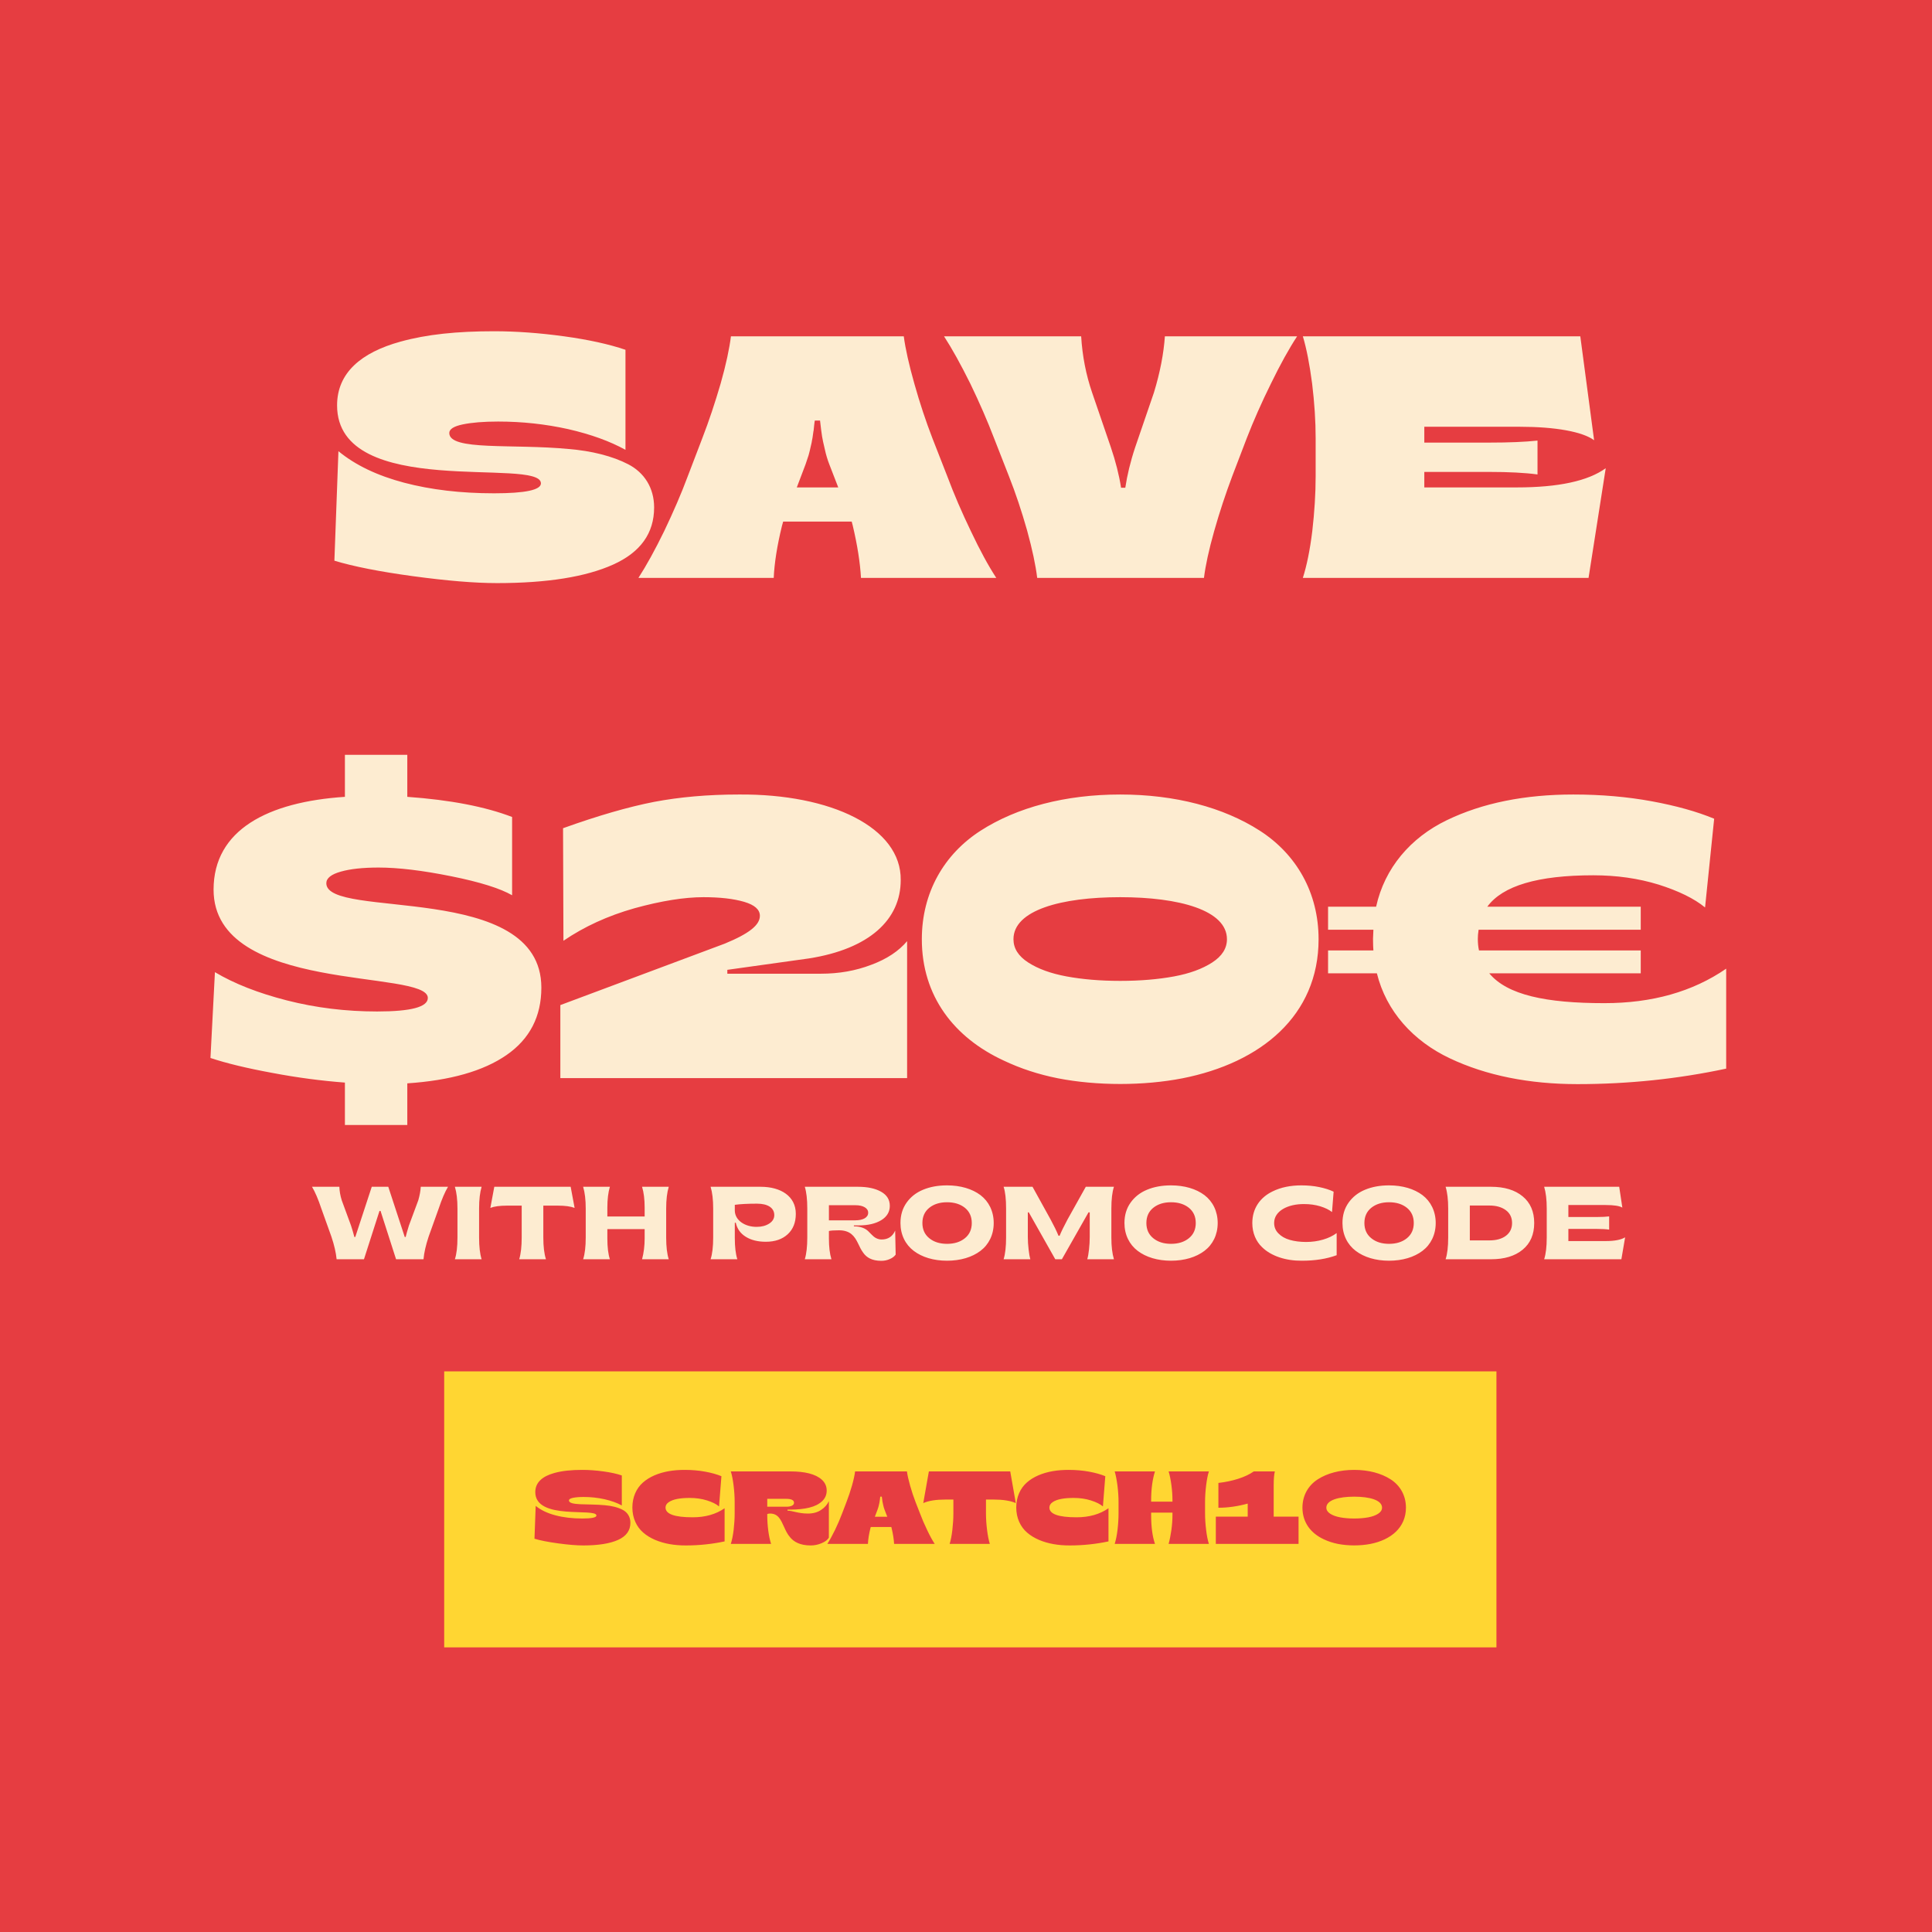
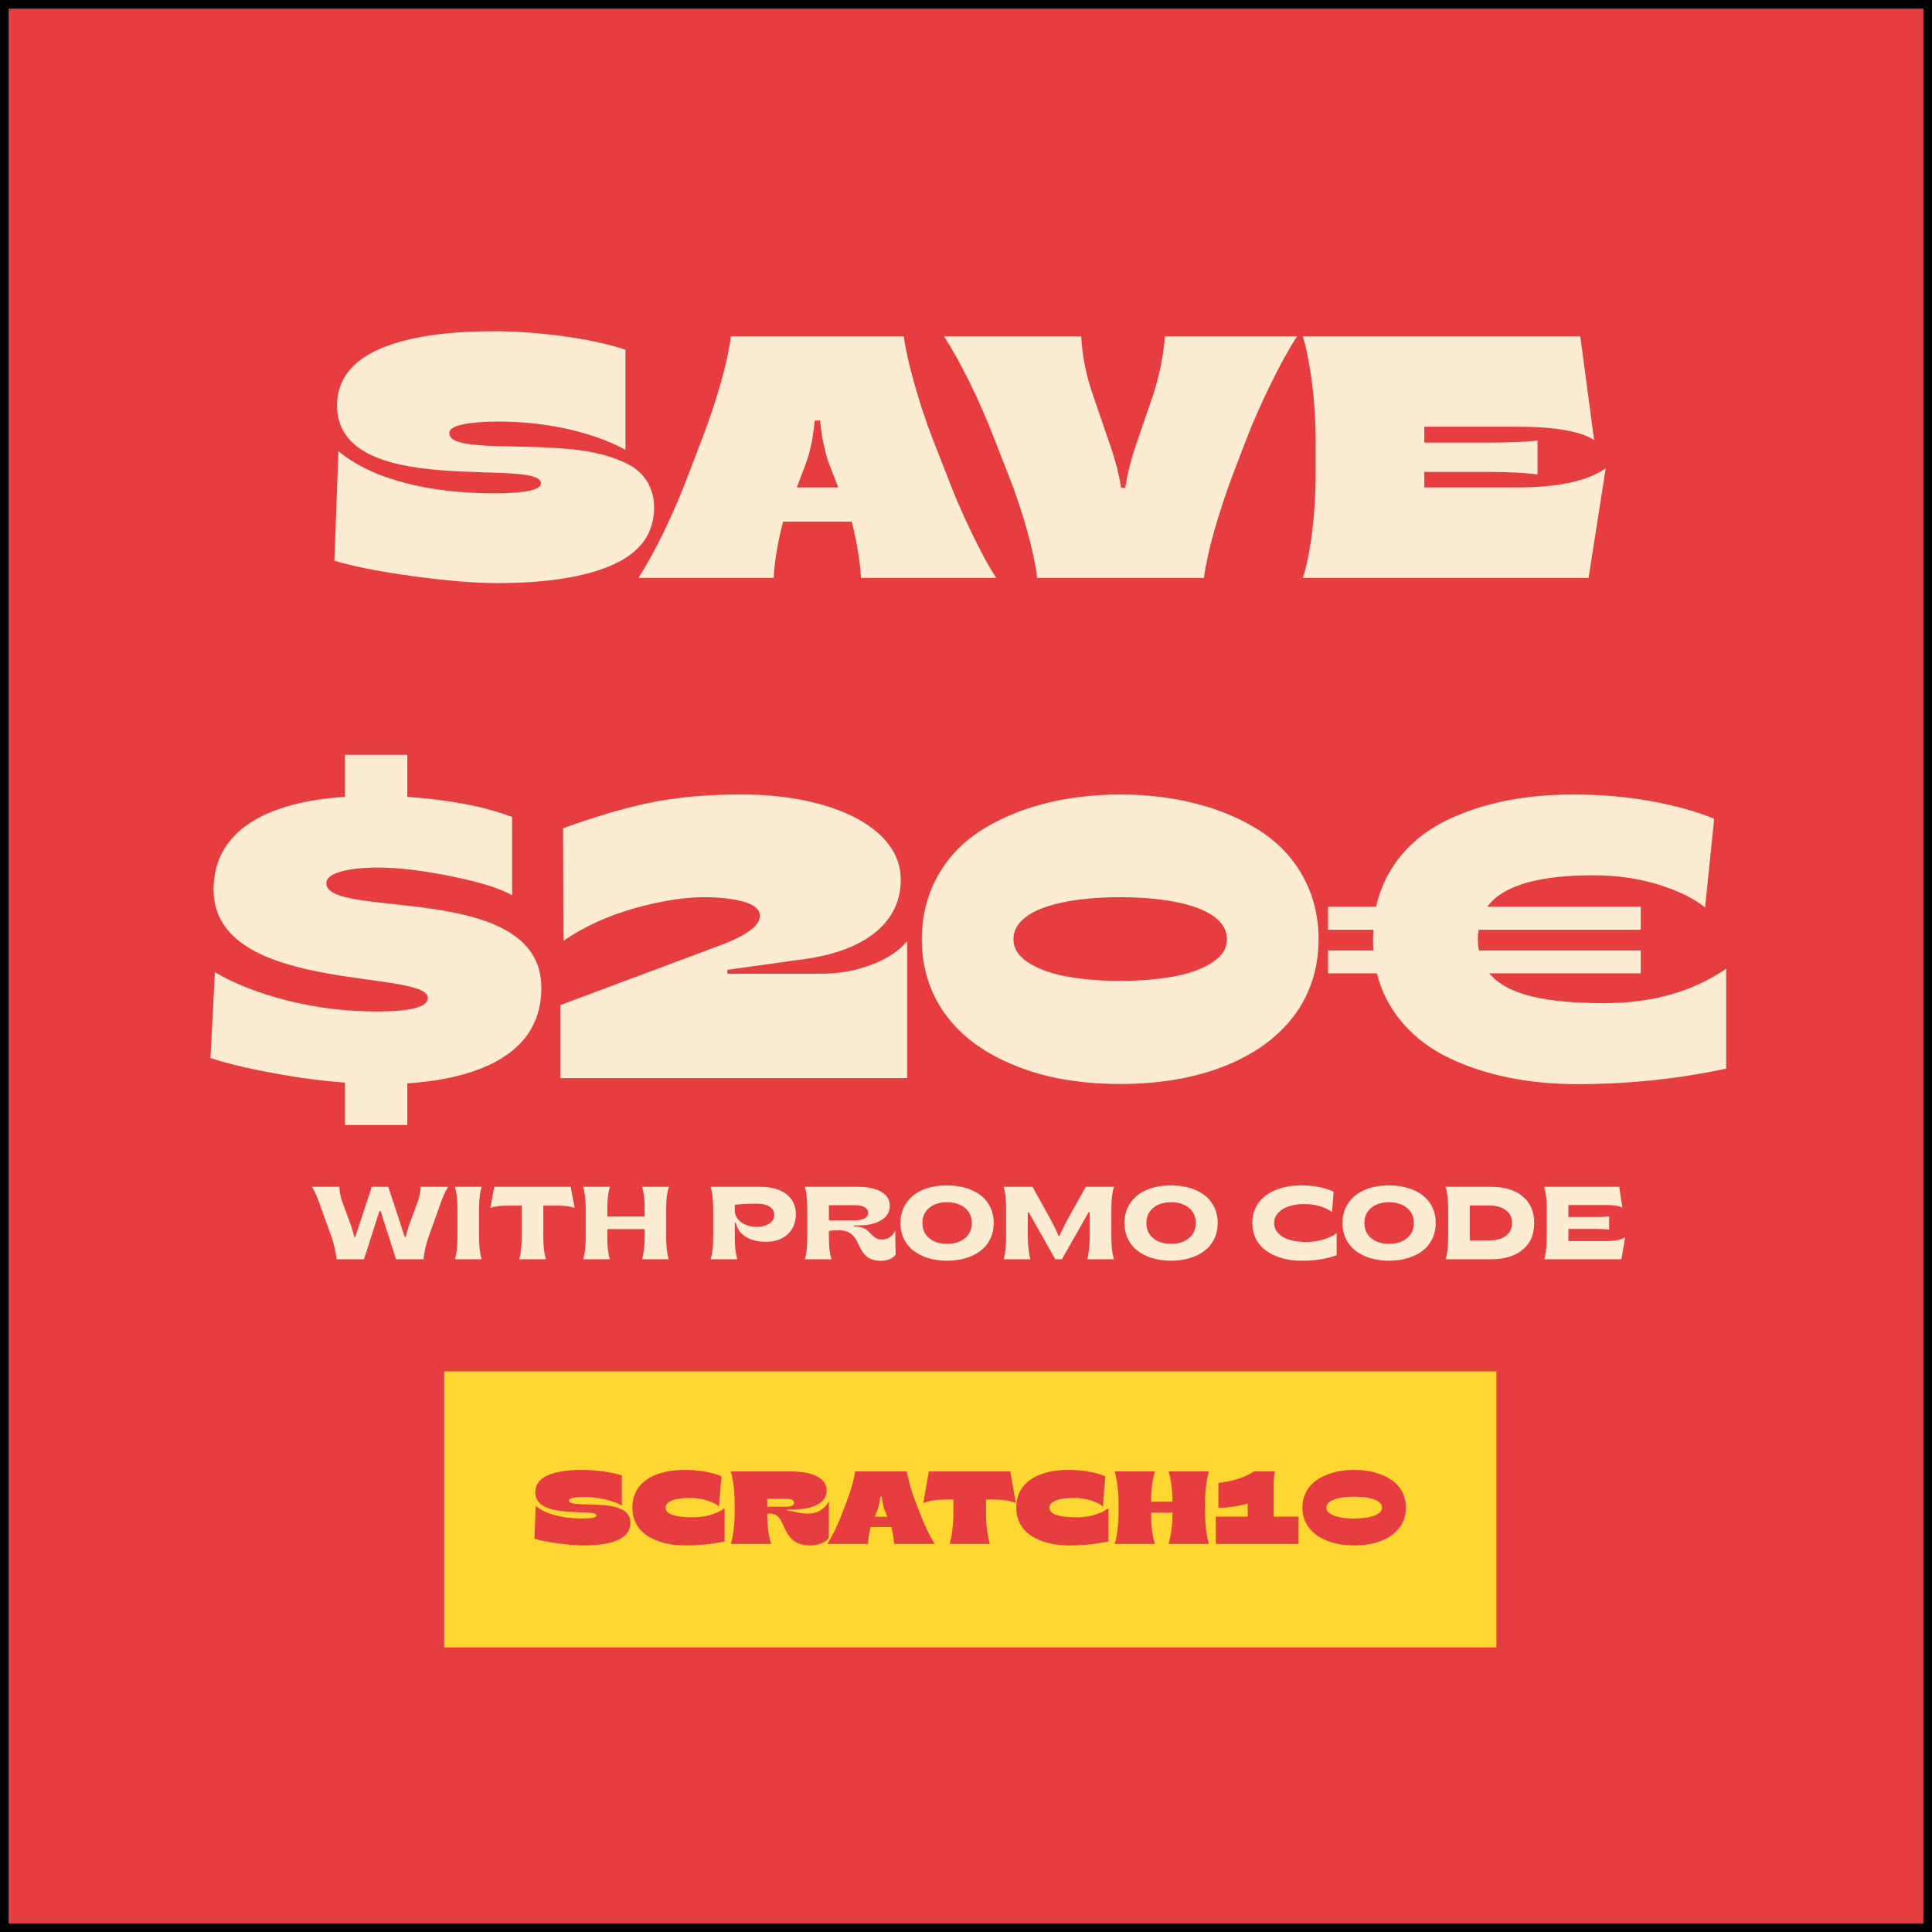
<svg xmlns="http://www.w3.org/2000/svg" width="224" height="224" viewBox="0 0 224 224" fill="none">
  <rect width="224" height="224" fill="#E7E7E7" />
-   <rect width="224" height="224" fill="#E63D41" />
+   <rect x="0.5" y="0.5" width="223" height="223" fill="#E63D41" />
  <path d="M57.637 67.606C63.438 67.606 67.93 66.883 71.094 65.457C74.258 64.031 75.84 61.824 75.84 58.836C75.84 56.551 74.688 54.793 72.852 53.836C71.016 52.879 68.574 52.273 65.938 52.059C59.414 51.434 52.09 52.293 52.09 50.203C52.09 49.754 52.617 49.422 53.652 49.207C54.688 48.992 56.055 48.875 57.754 48.875C60.527 48.875 63.242 49.168 65.879 49.754C68.516 50.359 70.723 51.16 72.519 52.156V40.555C70.625 39.91 68.242 39.383 65.391 38.992C62.539 38.602 59.844 38.406 57.285 38.406C53.008 38.406 49.492 38.758 46.406 39.617C41.895 40.867 39.082 43.211 39.082 47C39.082 58.035 62.715 52.957 62.715 56.043C62.715 56.805 60.898 57.195 57.285 57.195C53.438 57.195 49.961 56.785 46.855 55.965C43.75 55.145 41.211 53.934 39.238 52.312L38.77 65.008C40.957 65.672 44.004 66.277 47.891 66.805C51.777 67.332 55.039 67.606 57.637 67.606ZM89.707 67C89.785 65.281 90.098 63.27 90.664 60.965L90.801 60.477H98.75L98.867 60.926C99.414 63.23 99.727 65.262 99.824 67H115.508C114.59 65.594 113.613 63.797 112.578 61.609C111.523 59.422 110.605 57.293 109.824 55.203L108.105 50.809C107.344 48.836 106.641 46.727 106.016 44.5C105.391 42.293 104.98 40.457 104.785 38.992H84.746C84.57 40.418 84.18 42.254 83.555 44.461C82.91 46.668 82.207 48.797 81.426 50.809L79.746 55.203C78.984 57.254 78.066 59.363 77.012 61.57C75.938 63.777 74.941 65.574 74.023 67H89.707ZM93.398 53.836C93.535 53.445 93.652 53.074 93.75 52.781C93.789 52.645 93.828 52.469 93.887 52.254C93.965 51.863 94.004 51.785 94.102 51.316C94.141 51.102 94.16 50.945 94.18 50.887C94.199 50.828 94.219 50.652 94.258 50.379C94.297 50.105 94.316 49.949 94.336 49.891C94.336 49.832 94.356 49.656 94.394 49.324C94.434 48.992 94.453 48.816 94.473 48.758H95.078C95.176 49.637 95.254 50.242 95.312 50.594C95.371 50.945 95.469 51.434 95.625 52.059C95.762 52.703 95.938 53.289 96.152 53.836L97.188 56.512H92.383L93.398 53.836ZM139.59 67C139.766 65.574 140.156 63.758 140.781 61.551C141.406 59.344 142.109 57.234 142.871 55.203L144.551 50.809C145.332 48.797 146.27 46.668 147.363 44.461C148.438 42.254 149.453 40.418 150.391 38.992H135.059C134.922 40.965 134.512 43.152 133.789 45.516L131.621 51.844C131.055 53.543 130.684 55.105 130.469 56.551H129.98C129.746 55.066 129.355 53.504 128.789 51.844L126.621 45.516C125.918 43.465 125.488 41.277 125.352 38.992H109.453C110.391 40.438 111.406 42.273 112.5 44.48C113.574 46.707 114.492 48.816 115.254 50.809L116.973 55.203C117.754 57.176 118.457 59.285 119.082 61.492C119.688 63.699 120.078 65.535 120.254 67H139.59ZM184.18 67L186.172 54.285C184.121 55.77 180.684 56.512 175.859 56.512H165.137V54.715H172.656C174.941 54.715 176.816 54.812 178.262 55.008V51.082C176.816 51.238 174.941 51.316 172.656 51.316H165.137V49.48H176.25C180.293 49.48 183.496 50.047 184.824 51.043L183.223 38.992H151.055C151.484 40.418 151.836 42.234 152.129 44.461C152.402 46.707 152.539 48.816 152.539 50.809V55.203C152.539 57.254 152.402 59.383 152.148 61.59C151.875 63.797 151.504 65.594 151.055 67H184.18Z" fill="#FDECD1" />
  <path d="M47.223 130.436V125.606C52.187 125.27 56.027 124.191 58.723 122.327C61.418 120.463 62.766 117.857 62.766 114.511C62.766 102.09 37.834 106.672 37.834 102.404C37.834 101.82 38.395 101.371 39.519 101.057C40.619 100.742 42.079 100.585 43.898 100.585C46.167 100.585 48.975 100.922 52.321 101.596C55.668 102.27 58.004 103.011 59.374 103.797V94.723C56.274 93.532 52.231 92.746 47.223 92.387V87.513H39.99V92.387C31.073 92.971 24.762 96.205 24.762 103.146C24.762 115.297 49.603 112.332 49.603 115.701C49.603 116.757 47.649 117.273 43.719 117.273C40.102 117.273 36.621 116.847 33.274 115.993C29.928 115.14 27.143 114.039 24.919 112.714L24.402 122.664C26.222 123.271 28.625 123.854 31.567 124.394C34.51 124.955 37.317 125.314 39.99 125.517V130.436H47.223ZM105.172 125V109.12C104.206 110.266 102.836 111.187 101.017 111.86C99.197 112.557 97.266 112.894 95.177 112.894H84.328V112.444L93.807 111.119C100.792 110.019 104.431 106.627 104.431 102.045C104.521 95.958 96.367 92.027 85.653 92.117C82.082 92.117 78.803 92.409 75.838 92.971C72.851 93.555 69.347 94.565 65.281 96.025L65.326 109.075C67.73 107.436 70.47 106.178 73.569 105.302C76.669 104.448 79.342 104.021 81.565 104.021C83.475 104.021 85.047 104.201 86.282 104.561C87.495 104.92 88.102 105.459 88.102 106.178C88.102 107.233 86.911 108.222 84.014 109.412L64.967 116.532V125H105.172ZM137.089 125.022C146.208 123.226 152.879 117.745 152.879 108.896C152.879 103.482 150.296 99.035 146.073 96.317C141.851 93.6 136.235 92.117 129.879 92.117C123.522 92.117 117.907 93.6 113.685 96.317C109.462 99.035 106.879 103.482 106.879 108.896C106.879 115.499 110.63 120.306 116.357 122.956C118.289 123.877 120.4 124.573 122.669 125.022C127.161 125.898 132.597 125.898 137.089 125.022ZM123.657 113.208C121.838 112.871 120.355 112.332 119.21 111.591C118.064 110.85 117.503 109.951 117.503 108.896C117.503 105.526 123.051 104.021 129.879 104.021C136.707 104.021 142.255 105.526 142.255 108.896C142.255 109.951 141.693 110.85 140.548 111.591C139.402 112.332 137.942 112.871 136.123 113.208C134.304 113.545 132.215 113.725 129.879 113.725C127.543 113.725 125.477 113.545 123.657 113.208ZM182.887 125.696C188.816 125.696 194.566 125.09 200.137 123.899V112.31C196.251 114.982 191.557 116.308 186.009 116.308C179.248 116.308 174.756 115.364 172.667 112.849H190.231V110.198H171.477C171.387 109.794 171.342 109.345 171.342 108.851C171.342 108.559 171.364 108.222 171.432 107.795H190.231V105.122H172.442C174.217 102.696 178.305 101.483 184.729 101.483C187.446 101.483 189.962 101.843 192.298 102.562C194.634 103.303 196.431 104.179 197.688 105.212L198.744 94.925C196.745 94.094 194.319 93.42 191.512 92.903C188.704 92.387 185.672 92.117 182.415 92.117C176.822 92.117 171.903 93.083 167.726 95.105C163.548 97.126 160.538 100.63 159.55 105.122H153.979V107.795H159.235C159.235 108.042 159.19 108.604 159.19 108.851C159.19 109.479 159.213 109.929 159.235 110.198H153.979V112.849H159.64C160.718 117.251 163.862 120.71 168.107 122.709C172.33 124.708 177.339 125.696 182.887 125.696Z" fill="#FDECD1" />
  <path d="M42.199 146L43.998 140.398H44.121L45.92 146H49.102C49.166 145.256 49.365 144.377 49.699 143.369L50.865 140.117C51.223 139.045 51.58 138.207 51.943 137.598H48.785C48.756 138.066 48.662 138.588 48.498 139.162L47.408 142.098C47.215 142.725 47.092 143.164 47.033 143.422H46.928L45.018 137.598H43.102L41.191 143.422H41.086C40.98 143.006 40.852 142.566 40.699 142.098L39.621 139.162C39.451 138.617 39.363 138.096 39.346 137.598H36.176C36.539 138.207 36.897 139.045 37.254 140.117L38.42 143.369C38.754 144.359 38.953 145.238 39.029 146H42.199ZM55.84 146C55.647 145.396 55.547 144.553 55.547 143.48V140.117C55.547 139.08 55.647 138.242 55.84 137.598H52.74C52.94 138.254 53.039 139.092 53.039 140.117V143.48C53.039 144.541 52.94 145.385 52.74 146H55.84ZM63.299 146C63.094 145.361 62.994 144.518 62.994 143.48V139.783H64.676C65.508 139.783 66.158 139.871 66.621 140.047L66.164 137.598H57.31L56.853 140.047C57.305 139.871 57.949 139.783 58.799 139.783H60.486V143.48C60.486 144.518 60.393 145.361 60.199 146H63.299ZM70.711 146C70.518 145.414 70.418 144.611 70.418 143.586V142.508H74.742V143.586C74.742 144.441 74.643 145.244 74.443 146H77.537C77.338 145.385 77.238 144.541 77.238 143.48V140.117C77.238 139.092 77.338 138.254 77.537 137.598H74.443C74.643 138.254 74.742 139.057 74.742 140.012V141.043H70.418V140.012C70.418 139.045 70.518 138.242 70.711 137.598H67.611C67.811 138.266 67.91 139.104 67.91 140.117V143.48C67.91 144.541 67.811 145.385 67.611 146H70.711ZM85.488 146C85.295 145.396 85.195 144.57 85.195 143.527V141.764H85.307C85.465 142.473 85.852 143.018 86.473 143.398C87.088 143.779 87.861 143.973 88.787 143.973C89.848 143.973 90.691 143.686 91.324 143.105C91.951 142.531 92.268 141.74 92.268 140.732C92.268 138.693 90.533 137.598 88.195 137.598H82.389C82.588 138.254 82.688 139.092 82.688 140.117V143.48C82.688 144.541 82.588 145.385 82.389 146H85.488ZM87.756 142.244C86.426 142.268 85.207 141.518 85.195 140.357V139.689C85.828 139.602 86.689 139.555 87.779 139.555C89.045 139.555 89.772 140.059 89.772 140.879C89.772 141.283 89.578 141.611 89.186 141.863C88.793 142.115 88.312 142.244 87.756 142.244ZM102.182 146.182C102.527 146.182 102.855 146.117 103.166 145.977C103.477 145.842 103.699 145.672 103.846 145.461L103.787 142.678C103.488 143.363 102.961 143.709 102.217 143.709C101.742 143.709 101.367 143.469 101.086 143.17C100.945 143.023 100.799 142.871 100.641 142.725C100.324 142.426 99.779 142.186 99.07 142.186H99V142.074H99.586C100.658 142.074 101.52 141.869 102.182 141.465C102.838 141.061 103.166 140.504 103.166 139.807C103.166 139.098 102.832 138.553 102.158 138.172C101.484 137.791 100.594 137.598 99.481 137.598H93.311C93.504 138.225 93.598 139.068 93.598 140.117V143.48C93.598 144.518 93.504 145.361 93.311 146H96.398C96.205 145.385 96.106 144.582 96.106 143.598V142.725C96.311 142.672 96.697 142.643 97.272 142.643C98.596 142.643 99.076 143.334 99.463 144.119C99.65 144.512 99.832 144.91 100.096 145.262C100.471 145.789 101.08 146.182 102.182 146.182ZM96.106 139.736H99.193C99.633 139.736 99.984 139.812 100.254 139.971C100.523 140.129 100.658 140.34 100.658 140.609C100.658 141.166 100.066 141.488 99.147 141.488H96.106V139.736ZM109.799 146.17C111.363 146.17 112.711 145.76 113.678 145.027C114.639 144.301 115.213 143.164 115.213 141.799C115.213 140.434 114.639 139.297 113.678 138.564C112.711 137.838 111.363 137.434 109.799 137.434C108.756 137.434 107.83 137.604 107.027 137.938C106.219 138.271 105.58 138.775 105.111 139.438C104.637 140.105 104.402 140.891 104.402 141.799C104.402 143.164 104.977 144.301 105.938 145.027C106.898 145.76 108.246 146.17 109.799 146.17ZM109.799 144.213C108.961 144.213 108.275 143.996 107.742 143.562C107.209 143.129 106.945 142.543 106.945 141.799C106.945 141.055 107.209 140.469 107.742 140.035C108.275 139.607 108.961 139.391 109.799 139.391C110.648 139.391 111.34 139.607 111.873 140.035C112.406 140.469 112.67 141.055 112.67 141.799C112.67 142.543 112.406 143.129 111.873 143.562C111.34 143.996 110.648 144.213 109.799 144.213ZM119.461 146C119.379 145.725 119.309 145.338 119.256 144.846C119.197 144.359 119.168 143.879 119.168 143.41V140.562H119.279L122.35 146H123.117L126.205 140.562H126.346V143.41C126.346 143.885 126.316 144.365 126.264 144.852C126.211 145.344 126.141 145.725 126.059 146H129.152C128.953 145.344 128.854 144.506 128.854 143.48V140.117C128.854 139.057 128.953 138.213 129.152 137.598H125.889L123.768 141.395C123.346 142.186 123.041 142.812 122.854 143.275H122.725C122.502 142.73 122.197 142.104 121.811 141.395L119.713 137.598H116.361C116.555 138.189 116.648 139.027 116.648 140.117V143.48C116.648 144.529 116.555 145.373 116.361 146H119.461ZM135.768 146.17C137.332 146.17 138.68 145.76 139.646 145.027C140.607 144.301 141.182 143.164 141.182 141.799C141.182 140.434 140.607 139.297 139.646 138.564C138.68 137.838 137.332 137.434 135.768 137.434C134.725 137.434 133.799 137.604 132.996 137.938C132.188 138.271 131.549 138.775 131.08 139.438C130.605 140.105 130.371 140.891 130.371 141.799C130.371 143.164 130.945 144.301 131.906 145.027C132.867 145.76 134.215 146.17 135.768 146.17ZM135.768 144.213C134.93 144.213 134.244 143.996 133.711 143.562C133.178 143.129 132.914 142.543 132.914 141.799C132.914 141.055 133.178 140.469 133.711 140.035C134.244 139.607 134.93 139.391 135.768 139.391C136.617 139.391 137.309 139.607 137.842 140.035C138.375 140.469 138.639 141.055 138.639 141.799C138.639 142.543 138.375 143.129 137.842 143.562C137.309 143.996 136.617 144.213 135.768 144.213ZM150.943 146.17C152.473 146.17 153.814 145.959 154.975 145.531V142.965C154.547 143.287 154.02 143.539 153.404 143.721C152.789 143.902 152.133 143.996 151.436 143.996C150.727 143.996 150.094 143.914 149.543 143.756C148.992 143.598 148.553 143.346 148.225 143.006C147.891 142.672 147.727 142.268 147.727 141.799C147.715 140.428 149.279 139.578 151.23 139.602C151.881 139.602 152.49 139.689 153.064 139.859C153.639 140.035 154.096 140.258 154.436 140.527L154.623 138.166C154.16 137.943 153.609 137.768 152.959 137.633C152.309 137.498 151.611 137.434 150.879 137.434C149.631 137.434 148.494 137.662 147.539 138.137C146.127 138.822 145.195 140.07 145.195 141.811C145.195 142.953 145.623 143.932 146.332 144.605C147.387 145.637 149.086 146.188 150.943 146.17ZM161.045 146.17C162.609 146.17 163.957 145.76 164.924 145.027C165.885 144.301 166.459 143.164 166.459 141.799C166.459 140.434 165.885 139.297 164.924 138.564C163.957 137.838 162.609 137.434 161.045 137.434C160.002 137.434 159.076 137.604 158.273 137.938C157.465 138.271 156.826 138.775 156.357 139.438C155.883 140.105 155.648 140.891 155.648 141.799C155.648 143.164 156.223 144.301 157.184 145.027C158.145 145.76 159.492 146.17 161.045 146.17ZM161.045 144.213C160.207 144.213 159.521 143.996 158.988 143.562C158.455 143.129 158.191 142.543 158.191 141.799C158.191 141.055 158.455 140.469 158.988 140.035C159.521 139.607 160.207 139.391 161.045 139.391C161.895 139.391 162.586 139.607 163.119 140.035C163.652 140.469 163.916 141.055 163.916 141.799C163.916 142.543 163.652 143.129 163.119 143.562C162.586 143.996 161.895 144.213 161.045 144.213ZM172.875 146C174.422 146 175.641 145.631 176.537 144.893C177.434 144.154 177.879 143.123 177.879 141.799C177.879 140.475 177.434 139.443 176.537 138.705C175.641 137.967 174.422 137.598 172.875 137.598H167.607C167.807 138.254 167.906 139.092 167.906 140.117V143.48C167.906 144.541 167.807 145.385 167.607 146H172.875ZM170.414 139.771H172.676C173.473 139.771 174.111 139.953 174.592 140.311C175.072 140.668 175.312 141.166 175.312 141.799C175.312 142.432 175.072 142.924 174.598 143.281C174.123 143.639 173.479 143.814 172.676 143.814H170.414V139.771ZM187.986 146L188.42 143.457C187.957 143.744 187.207 143.891 186.164 143.891H181.84V142.484H185.168C185.777 142.484 186.246 142.514 186.568 142.566V141.031C186.223 141.078 185.754 141.102 185.168 141.102H181.84V139.713H186.152C187.119 139.713 187.764 139.812 188.098 140.012L187.734 137.598H179.033C179.232 138.254 179.332 139.092 179.332 140.117V143.48C179.332 144.541 179.232 145.385 179.033 146H187.986Z" fill="#FDECD1" />
  <rect width="122" height="32" transform="translate(51.5 159)" fill="#FFD632" />
  <path d="M67.629 179.182C69.369 179.182 70.717 178.965 71.666 178.537C72.615 178.109 73.09 177.447 73.09 176.551C73.09 175.865 72.744 175.338 72.193 175.051C71.643 174.764 70.91 174.582 70.119 174.518C68.162 174.33 65.965 174.588 65.965 173.961C65.965 173.826 66.123 173.727 66.434 173.662C66.744 173.598 67.154 173.562 67.664 173.562C68.496 173.562 69.311 173.65 70.102 173.826C70.893 174.008 71.555 174.248 72.094 174.547V171.066C71.525 170.873 70.811 170.715 69.955 170.598C69.1 170.48 68.291 170.422 67.523 170.422C66.24 170.422 65.186 170.527 64.26 170.785C62.906 171.16 62.062 171.863 62.062 173C62.062 176.311 69.152 174.787 69.152 175.713C69.152 175.941 68.607 176.059 67.523 176.059C66.369 176.059 65.326 175.936 64.394 175.689C63.463 175.443 62.701 175.08 62.109 174.594L61.969 178.402C62.625 178.602 63.539 178.783 64.705 178.941C65.871 179.1 66.85 179.182 67.629 179.182ZM79.512 179.182C81.059 179.182 82.559 179.023 84.012 178.713V174.869C83.01 175.566 81.779 175.918 80.314 175.918C78.211 175.918 77.162 175.543 77.162 174.787C77.162 174.535 77.291 174.324 77.549 174.154C78.059 173.809 78.897 173.674 79.981 173.674C80.689 173.674 81.352 173.768 81.967 173.961C82.582 174.154 83.045 174.383 83.367 174.658L83.643 171.154C83.121 170.938 82.494 170.762 81.762 170.627C81.029 170.492 80.238 170.422 79.394 170.422C78.082 170.422 76.916 170.609 75.879 171.055C75.357 171.283 74.912 171.559 74.537 171.893C73.787 172.555 73.318 173.568 73.318 174.787C73.318 176.006 73.805 177.025 74.578 177.693C74.965 178.027 75.422 178.309 75.955 178.537C77.016 178.988 78.199 179.182 79.512 179.182ZM93.996 179.182C94.436 179.182 94.857 179.094 95.268 178.918C95.672 178.748 95.953 178.531 96.1 178.279V174.043C95.918 174.447 95.619 174.787 95.203 175.062C94.787 175.344 94.277 175.484 93.674 175.484C92.525 175.484 91.898 175.15 91.318 175.15H91.307V175.027H91.635C92.478 175.027 93.211 174.951 93.826 174.799C94.441 174.652 94.934 174.406 95.303 174.066C95.666 173.732 95.848 173.316 95.848 172.818C95.848 172.326 95.666 171.91 95.297 171.57C94.559 170.891 93.293 170.598 91.611 170.598H84.732C84.867 171.025 84.973 171.576 85.055 172.238C85.137 172.9 85.178 173.539 85.178 174.143V175.461C85.178 176.076 85.137 176.715 85.061 177.377C84.978 178.039 84.867 178.578 84.732 179H89.402C89.262 178.566 89.15 178.051 89.074 177.459C88.998 176.867 88.957 176.27 88.957 175.666V175.543C89.045 175.502 89.156 175.484 89.291 175.484C90.228 175.484 90.533 176.211 90.902 177.025C91.084 177.43 91.277 177.852 91.594 178.221C92.039 178.771 92.766 179.182 93.996 179.182ZM88.957 173.779H91.154C91.758 173.779 92.062 173.932 92.062 174.236C92.062 174.535 91.699 174.693 91.154 174.693H88.957V173.779ZM100.629 179C100.652 178.484 100.746 177.881 100.916 177.189L100.957 177.043H103.342L103.377 177.178C103.541 177.869 103.635 178.479 103.664 179H108.369C108.094 178.578 107.801 178.039 107.49 177.383C107.174 176.727 106.898 176.088 106.664 175.461L106.148 174.143C105.92 173.551 105.709 172.918 105.521 172.25C105.334 171.588 105.211 171.037 105.152 170.598H99.141C99.088 171.025 98.971 171.576 98.783 172.238C98.59 172.9 98.379 173.539 98.144 174.143L97.641 175.461C97.412 176.076 97.137 176.709 96.82 177.371C96.498 178.033 96.199 178.572 95.924 179H100.629ZM101.736 175.051C101.777 174.934 101.812 174.822 101.842 174.734C101.854 174.693 101.865 174.641 101.883 174.576C101.906 174.459 101.918 174.436 101.947 174.295C101.959 174.23 101.965 174.184 101.971 174.166C101.977 174.148 101.982 174.096 101.994 174.014C102.006 173.932 102.012 173.885 102.018 173.867C102.018 173.85 102.023 173.797 102.035 173.697C102.047 173.598 102.053 173.545 102.059 173.527H102.24C102.27 173.791 102.293 173.973 102.311 174.078C102.328 174.184 102.357 174.33 102.404 174.518C102.445 174.711 102.498 174.887 102.562 175.051L102.873 175.854H101.432L101.736 175.051ZM114.762 179C114.627 178.572 114.521 178.021 114.439 177.359C114.357 176.697 114.316 176.064 114.316 175.461V173.861H115.207C116.291 173.861 117.146 173.996 117.773 174.271L117.129 170.598H107.695L107.045 174.271C107.66 173.996 108.521 173.861 109.629 173.861H110.537V175.461C110.537 176.076 110.496 176.709 110.42 177.371C110.344 178.033 110.238 178.572 110.104 179H114.762ZM124.02 179.182C125.566 179.182 127.066 179.023 128.52 178.713V174.869C127.518 175.566 126.287 175.918 124.822 175.918C122.719 175.918 121.67 175.543 121.67 174.787C121.67 174.535 121.799 174.324 122.057 174.154C122.566 173.809 123.404 173.674 124.488 173.674C125.197 173.674 125.859 173.768 126.475 173.961C127.09 174.154 127.553 174.383 127.875 174.658L128.15 171.154C127.629 170.938 127.002 170.762 126.27 170.627C125.537 170.492 124.746 170.422 123.902 170.422C122.59 170.422 121.424 170.609 120.387 171.055C119.865 171.283 119.42 171.559 119.045 171.893C118.295 172.555 117.826 173.568 117.826 174.787C117.826 176.006 118.312 177.025 119.086 177.693C119.473 178.027 119.93 178.309 120.463 178.537C121.523 178.988 122.707 179.182 124.02 179.182ZM133.91 179C133.611 178.127 133.465 177.008 133.465 175.643V175.379H135.938V175.643C135.938 176.205 135.896 176.785 135.814 177.389C135.727 177.992 135.621 178.531 135.492 179H140.162C140.027 178.578 139.916 178.039 139.84 177.377C139.758 176.715 139.717 176.076 139.717 175.461V174.143C139.717 173.539 139.758 172.9 139.84 172.227C139.922 171.559 140.027 171.014 140.162 170.598H135.492C135.627 171.043 135.732 171.57 135.814 172.174C135.896 172.783 135.938 173.381 135.938 173.961V174.102H133.465V173.961C133.465 172.678 133.611 171.553 133.91 170.598H129.24C129.369 171.037 129.475 171.588 129.562 172.25C129.645 172.918 129.686 173.551 129.686 174.143V175.461C129.686 176.076 129.645 176.715 129.568 177.377C129.486 178.039 129.375 178.578 129.24 179H133.91ZM150.557 179V175.842H147.674V172.197C147.674 171.477 147.721 170.943 147.809 170.598H145.371C144.873 170.943 144.264 171.23 143.543 171.459C142.816 171.688 142.055 171.846 141.264 171.934V174.811C142.348 174.811 143.484 174.652 144.662 174.33V175.842H140.965V179H150.557ZM158.889 179.006C161.268 178.537 163.008 177.107 163.008 174.799C163.008 173.387 162.334 172.227 161.232 171.518C160.131 170.809 158.666 170.422 157.008 170.422C155.35 170.422 153.885 170.809 152.783 171.518C151.682 172.227 151.008 173.387 151.008 174.799C151.008 176.521 151.986 177.775 153.48 178.467C153.984 178.707 154.535 178.889 155.127 179.006C156.299 179.234 157.717 179.234 158.889 179.006ZM155.385 175.924C154.91 175.836 154.523 175.695 154.225 175.502C153.926 175.309 153.779 175.074 153.779 174.799C153.779 173.92 155.227 173.527 157.008 173.527C158.789 173.527 160.236 173.92 160.236 174.799C160.236 175.074 160.09 175.309 159.791 175.502C159.492 175.695 159.111 175.836 158.637 175.924C158.162 176.012 157.617 176.059 157.008 176.059C156.398 176.059 155.859 176.012 155.385 175.924Z" fill="#E63D41" />
+   <rect x="0.5" y="0.5" width="223" height="223" stroke="black" />
</svg>
